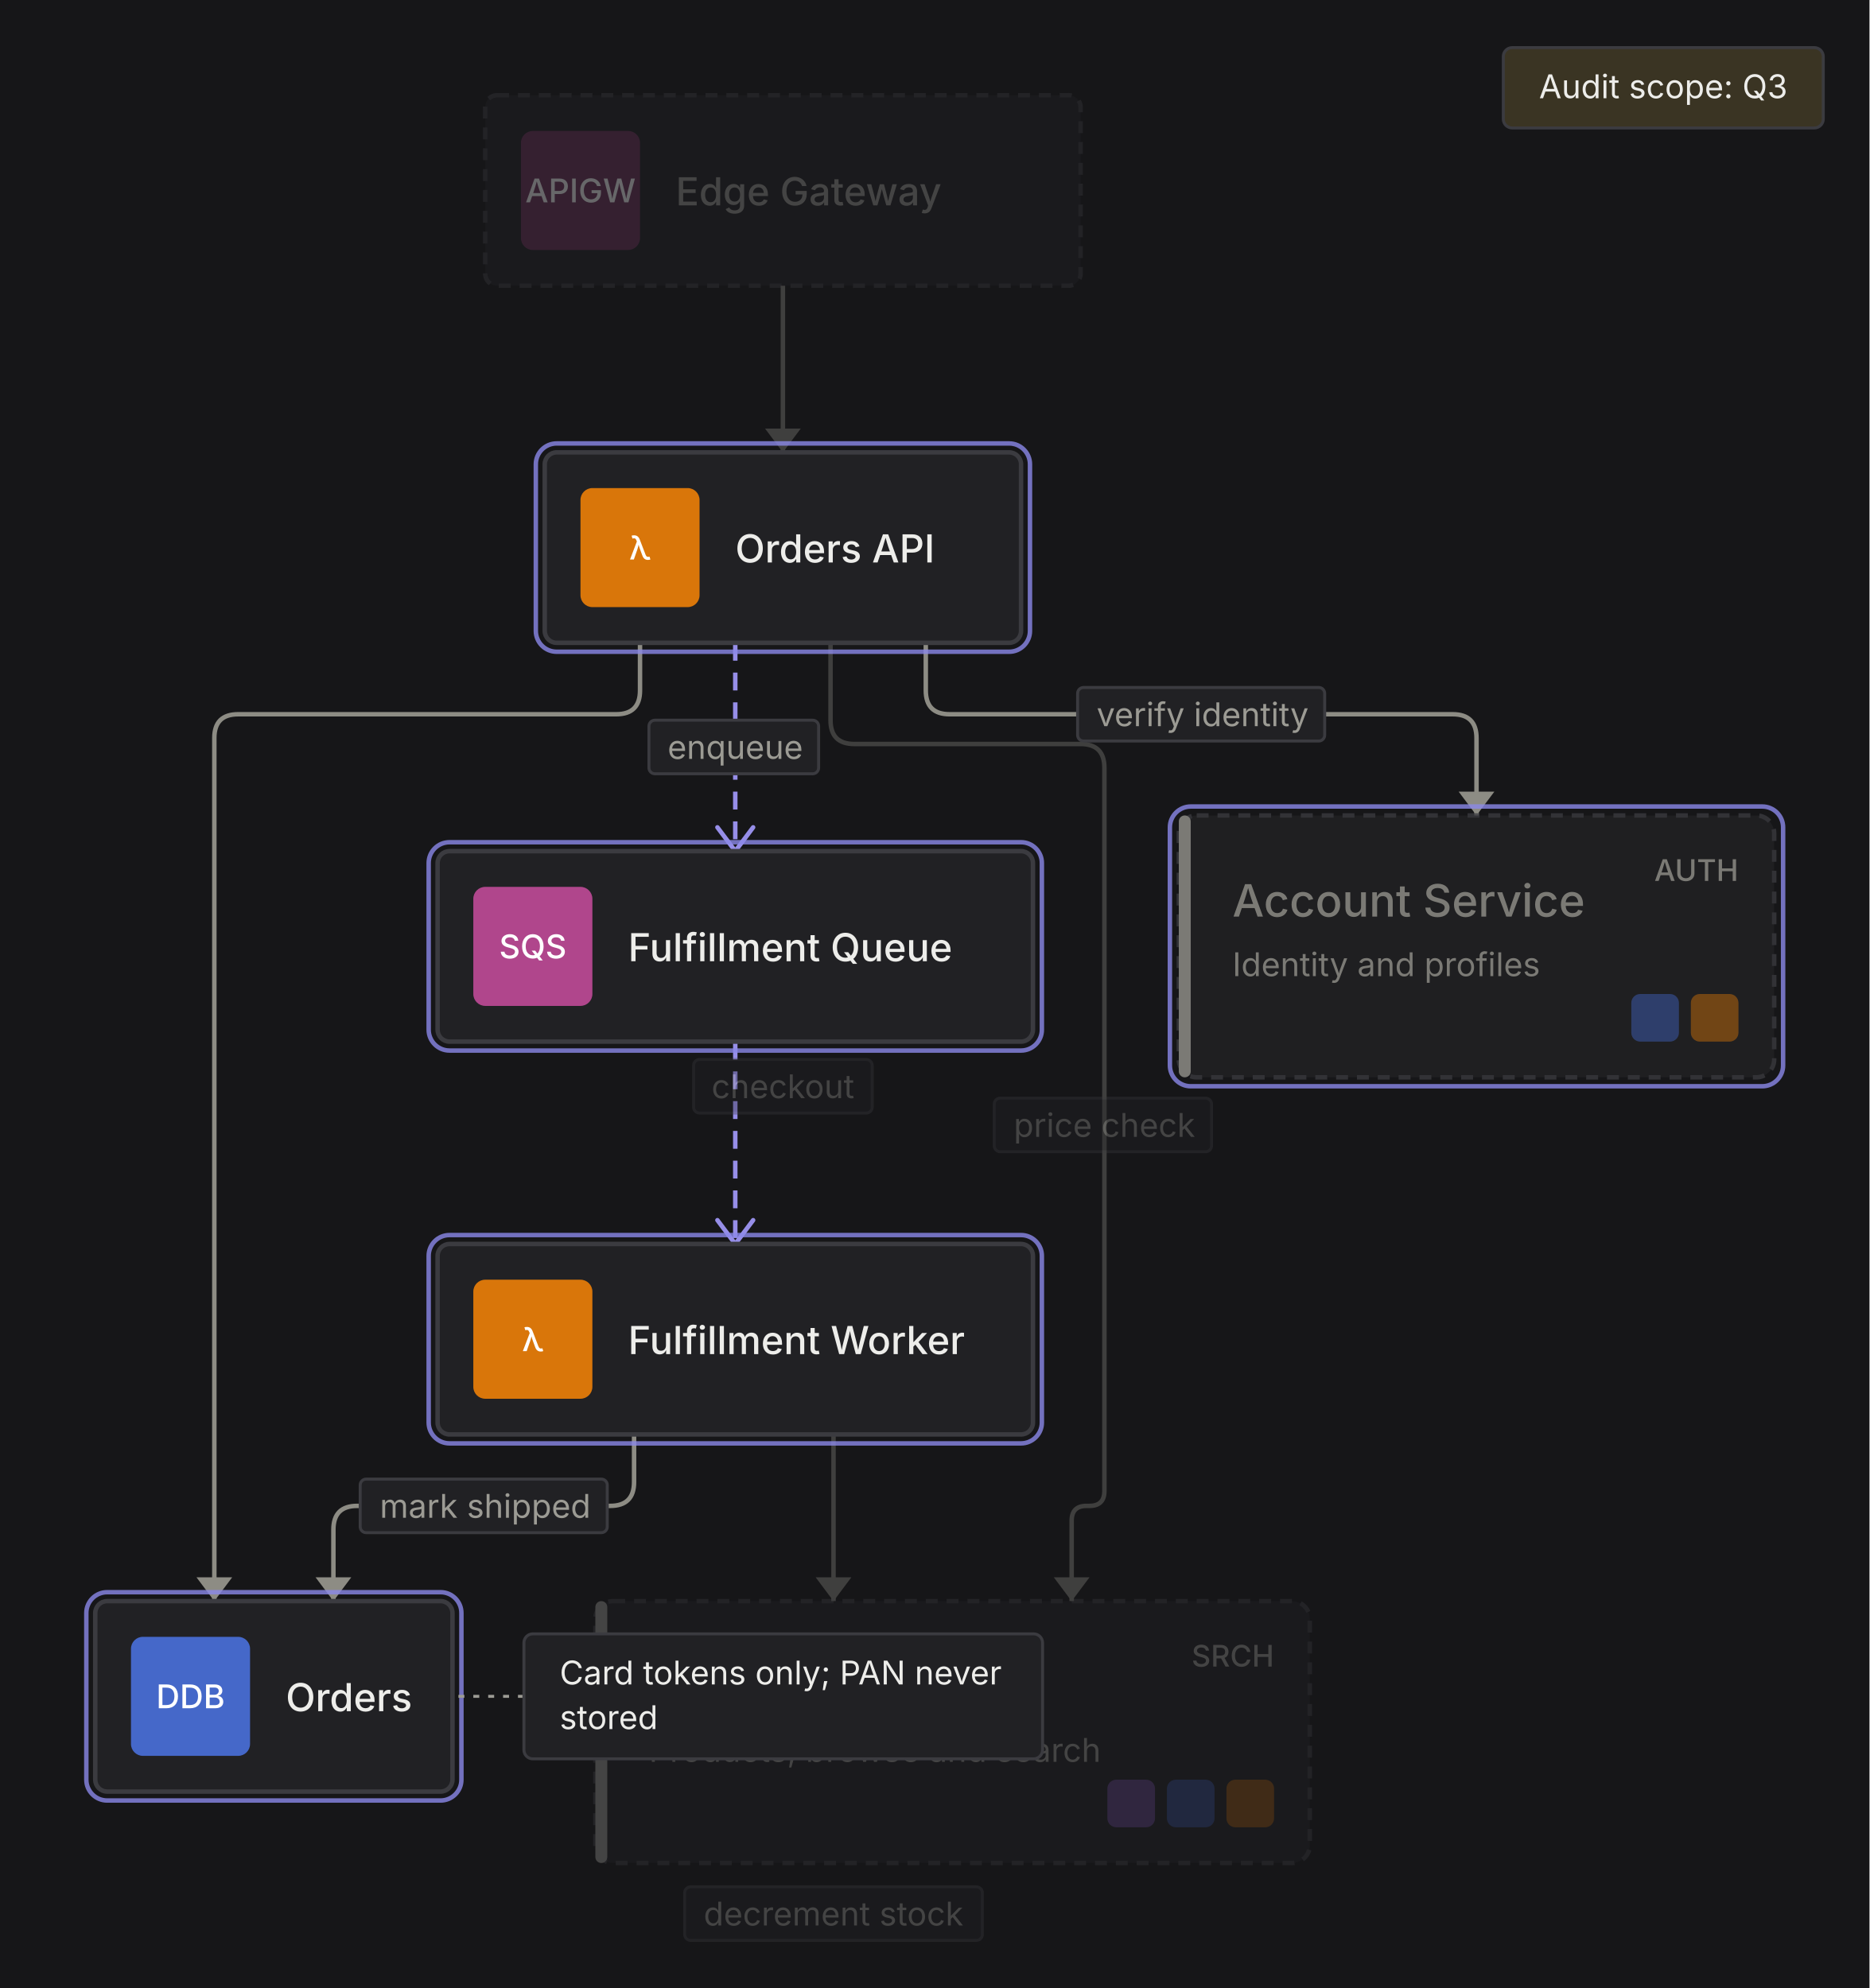
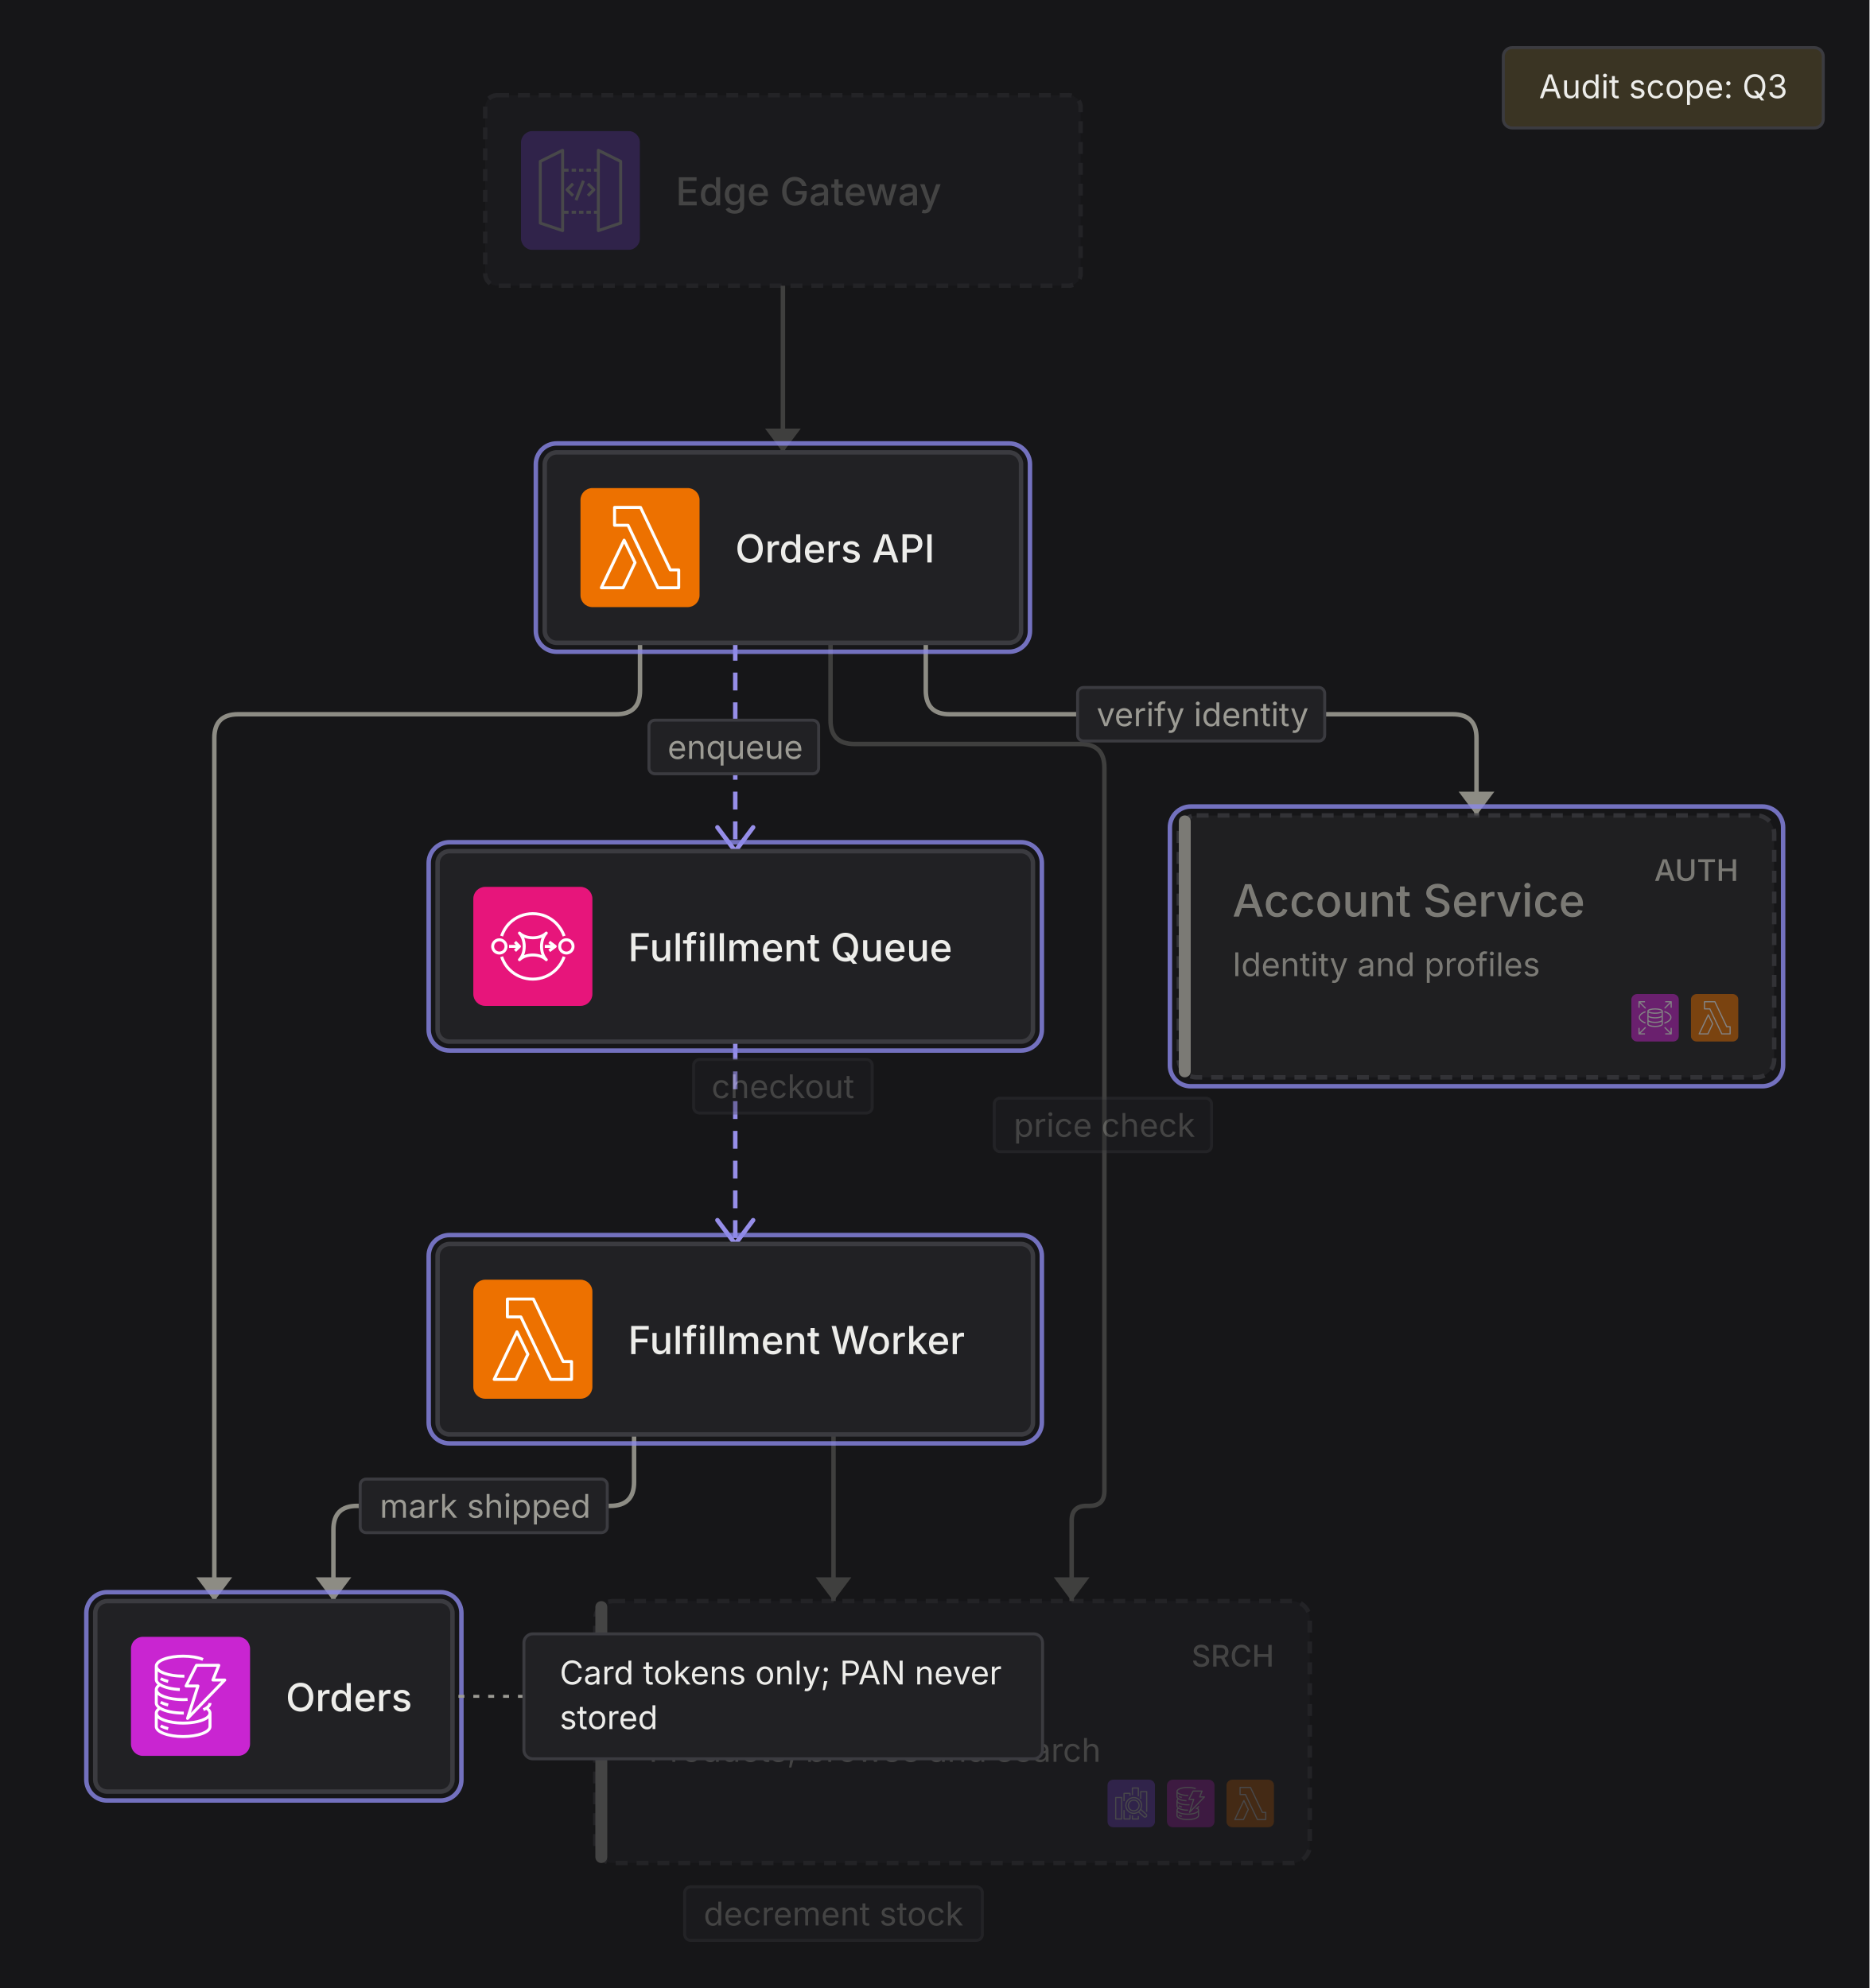
<svg xmlns="http://www.w3.org/2000/svg" width="628" height="668" viewBox="0 0 628 668" font-family="Inter, system-ui, sans-serif">
  <rect width="628" height="668" fill="#161618" />
+   <defs>
+     <symbol id="sq-aws-api-gateway" viewBox="0 0 80 80">
+       <g id="aws-api-gateway-Icon-Architecture/64/Arch_Amazon-API-Gateway_64">
+         <g id="aws-api-gateway-Icon-Architecture-BG/64/Networking-Content-Delivery">
+           <rect id="aws-api-gateway-Rectangle" width="80" height="80" fill="#8C4FFF" />
+         </g>
+         <g id="aws-api-gateway-Icon-Service/64/Amazon-API-Gateway_64">
+           <path id="aws-api-gateway-Amazon-API-Gateway_Icon_64_Squid" fill-rule="evenodd" clip-rule="evenodd" d="M34.065 55.632H37V53.615H34.065V55.632ZM39 55.632H42V53.615H39V55.632ZM27 14.63L14 21.082V61.193L27 65.59V14.63ZM29 27.393V53.615H32V55.632H29V66.992C29 67.316 28.845 67.621 28.584 67.81C28.412 67.936 28.207 68 28 68C27.894 68 27.786 67.983 27.682 67.948L12.682 62.876C12.274 62.737 12 62.352 12 61.92V20.454C12 20.07 12.217 19.718 12.559 19.549L27.559 12.104C27.868 11.95 28.235 11.968 28.528 12.152C28.821 12.336 29 12.66 29 13.009V25.376H32V27.393H29ZM44 55.632H47V53.615H44V55.632ZM44.065 27.393H47V25.376H44.065V27.393ZM39.065 27.393H42V25.376H39.065V27.393ZM34.065 27.393H37V25.376H34.065V27.393ZM66 21.082L53 14.63V65.59L66 61.193V21.082ZM68 61.92C68 62.352 67.726 62.737 67.318 62.876L52.318 67.948C52.214 67.983 52.106 68 52 68C51.793 68 51.588 67.936 51.416 67.81C51.155 67.621 51 67.316 51 66.992V55.632H49.065V53.615H51V27.393H49.065V25.376H51V13.009C51 12.66 51.179 12.336 51.472 12.152C51.765 11.968 52.131 11.95 52.441 12.104L67.441 19.549C67.783 19.718 68 20.07 68 20.454V61.92ZM42.934 33.807L41.066 33.083L36.066 46.194L37.934 46.918L42.934 33.807ZM49.707 40.209C50.098 39.815 50.098 39.176 49.707 38.783L45.707 34.749L44.293 36.175L47.586 39.496L44.293 42.817L45.707 44.243L49.707 40.209ZM34.293 44.243L30.293 40.209C29.902 39.815 29.902 39.176 30.293 38.783L34.293 34.749L35.707 36.175L32.414 39.496L35.707 42.817L34.293 44.243Z" fill="white" />
+         </g>
+       </g>
+     </symbol>
+     <symbol id="sq-aws-dynamodb" viewBox="0 0 80 80">
+       <g id="aws-dynamodb-Icon-Architecture/64/Arch_Amazon-DynamoDB_64" stroke="none" stroke-width="1" fill="none" fill-rule="evenodd">
+         <g id="aws-dynamodb-Icon-Architecture-BG/64/Database" fill="#C925D1">
+           <rect id="aws-dynamodb-Rectangle" x="0" y="0" width="80" height="80" />
+         </g>
+         <path d="M52.086,54.85 C48.748,57.549 41.745,58.975 35.044,58.975 C28.342,58.975 21.337,57.548 18,54.849 L18,60.285 L18.001,60.285 C18.001,62.995 25,66.016 35.044,66.016 C45.08,66.016 52.075,62.999 52.086,60.29 L52.086,54.85 Z M52.087,44.522 L54.087,44.511 L54.087,44.522 C54.087,45.73 53.482,46.858 52.304,47.891 C53.732,49.147 54.087,50.38 54.087,51.258 C54.087,51.264 54.086,51.269 54.086,51.275 L54.086,60.285 L54.087,60.285 C54.087,65.295 44.275,68 35.044,68 C25.835,68 16.05,65.307 16.003,60.319 C16.003,60.314 16,60.309 16,60.304 L16,51.255 C16,51.253 16.002,51.25 16.002,51.247 C16.005,50.369 16.361,49.141 17.787,47.888 C16.37,46.636 16.01,45.415 16.001,44.544 L16.002,44.544 C16.002,44.54 16,44.537 16,44.533 L16,35.484 C16,35.481 16.002,35.478 16.002,35.475 C16.005,34.597 16.362,33.369 17.788,32.117 C16.37,30.865 16.01,29.643 16.001,28.773 L16.002,28.773 C16.002,28.769 16,28.765 16,28.761 L16,19.713 C16,19.71 16.002,19.707 16.002,19.704 C16.019,14.7 25.82,12 35.044,12 C40.255,12 45.261,12.828 48.778,14.272 L48.013,16.105 C44.73,14.757 40.003,13.984 35.044,13.984 C25,13.984 18.001,17.005 18.001,19.717 C18.001,22.429 25,25.45 35.044,25.45 C35.315,25.453 35.58,25.45 35.848,25.44 L35.932,27.422 C35.636,27.434 35.34,27.434 35.044,27.434 C28.342,27.434 21.337,26.007 18,23.308 L18,28.74 L18.001,28.74 L18.001,28.763 C18.011,29.803 19.078,30.712 19.972,31.289 C22.662,33.004 27.482,34.175 32.857,34.418 L32.766,36.4 C27.321,36.153 22.553,35.023 19.484,33.292 C18.728,33.857 18.001,34.622 18.001,35.489 C18.001,38.2 25,41.221 35.044,41.221 C36.029,41.221 37.007,41.189 37.952,41.123 L38.091,43.102 C37.101,43.17 36.075,43.205 35.044,43.205 C28.342,43.205 21.337,41.778 18,39.079 L18,44.511 L18.001,44.511 C18.011,45.575 19.078,46.482 19.972,47.06 C23.048,49.023 28.824,50.245 35.044,50.245 L35.484,50.245 L35.484,52.229 L35.044,52.229 C28.725,52.229 22.982,51.055 19.47,49.073 C18.718,49.637 18.001,50.398 18.001,51.258 C18.001,53.97 25,56.992 35.044,56.992 C45.08,56.992 52.075,53.974 52.086,51.265 L52.086,51.255 L52.086,51.254 C52.084,50.392 51.364,49.631 50.61,49.067 C50.122,49.344 49.599,49.61 49.004,49.855 L48.238,48.022 C48.964,47.724 49.594,47.402 50.111,47.062 C51.013,46.474 52.087,45.555 52.087,44.522 L52.087,44.522 Z M60.653,30.017 L55.049,30.017 C54.718,30.017 54.407,29.854 54.222,29.582 C54.035,29.31 53.997,28.964 54.119,28.66 L57.528,20.138 L44.619,20.138 L38.619,32.04 L45.001,32.04 C45.32,32.04 45.62,32.192 45.809,32.447 C45.996,32.703 46.051,33.031 45.954,33.333 L40.258,51.089 L60.653,30.017 Z M63.722,29.712 L38.723,55.54 C38.528,55.74 38.266,55.844 38.001,55.844 C37.825,55.844 37.648,55.799 37.49,55.705 C37.09,55.469 36.907,54.992 37.048,54.552 L43.634,34.024 L37.001,34.024 C36.654,34.024 36.333,33.846 36.15,33.554 C35.968,33.261 35.951,32.896 36.107,32.589 L43.107,18.703 C43.276,18.367 43.622,18.154 44.001,18.154 L59.001,18.154 C59.332,18.154 59.643,18.318 59.828,18.589 C60.015,18.862 60.053,19.207 59.931,19.512 L56.522,28.033 L63,28.033 C63.4,28.033 63.763,28.271 63.92,28.636 C64.077,29.002 63.999,29.426 63.722,29.712 L63.722,29.712 Z M19.455,60.674 C20.872,61.473 22.656,62.144 24.757,62.668 L25.245,60.744 C23.346,60.271 21.686,59.65 20.443,58.95 L19.455,60.674 Z M24.757,46.799 L25.245,44.875 C23.346,44.401 21.686,43.78 20.443,43.08 L19.455,44.805 C20.872,45.603 22.655,46.275 24.757,46.799 L24.757,46.799 Z M19.455,28.936 L20.443,27.211 C21.684,27.911 23.345,28.531 25.245,29.006 L24.757,30.929 C22.653,30.404 20.87,29.733 19.455,28.936 L19.455,28.936 Z" id="aws-dynamodb-Amazon-DynamoDB_Icon_64_Squid" fill="#FFFFFF" />
+       </g>
+     </symbol>
+     <symbol id="sq-aws-lambda" viewBox="0 0 80 80">
+       <g id="aws-lambda-Icon-Architecture/64/Arch_AWS-Lambda_64" stroke="none" stroke-width="1" fill="none" fill-rule="evenodd">
+         <g id="aws-lambda-Icon-Architecture-BG/64/Compute" fill="#ED7100">
+           <rect id="aws-lambda-Rectangle" x="0" y="0" width="80" height="80" />
+         </g>
+         <path d="M28.008,66 L15.591,66 L29.324,37.296 L35.546,50.106 L28.008,66 Z M30.22,34.553 C30.051,34.208 29.7,33.989 29.318,33.989 L29.315,33.989 C28.929,33.99 28.578,34.211 28.412,34.558 L13.098,66.569 C12.95,66.879 12.971,67.243 13.155,67.534 C13.337,67.824 13.658,68 14.002,68 L28.642,68 C29.03,68 29.382,67.777 29.548,67.428 L37.564,50.528 C37.693,50.254 37.692,49.937 37.559,49.665 L30.22,34.553 Z M64.995,66 L52.659,66 L32.867,24.57 C32.701,24.222 32.349,24 31.962,24 L23.89,24 L23.899,14 L39.72,14 L59.42,55.429 C59.586,55.777 59.939,56 60.326,56 L64.995,56 L64.995,66 Z M65.998,54 L60.96,54 L41.259,12.571 C41.094,12.223 40.741,12 40.353,12 L22.898,12 C22.345,12 21.896,12.447 21.895,12.999 L21.884,24.999 C21.884,25.265 21.989,25.519 22.178,25.707 C22.365,25.895 22.62,26 22.887,26 L31.329,26 L51.122,67.43 C51.289,67.778 51.639,68 52.026,68 L65.998,68 C66.552,68 67,67.552 67,67 L67,55 C67,54.448 66.552,54 65.998,54 L65.998,54 Z" id="aws-lambda-AWS-Lambda_Icon_64_Squid" fill="#FFFFFF" />
+       </g>
+     </symbol>
+     <symbol id="sq-aws-opensearch-service" viewBox="0 0 80 80">
+       <g id="aws-opensearch-service-Icon-Architecture/64/Arch_Amazon-OpenSearch-Service_64" stroke="none" stroke-width="1" fill="none" fill-rule="evenodd">
+         <g id="aws-opensearch-service-Icon-Architecture-BG/64/Analytics" fill="#8C4FFF">
+           <rect id="aws-opensearch-service-Rectangle" x="0" y="0" width="80" height="80" />
+         </g>
+         <path d="M44.26,51.33 C39.843,51.33 36.25,47.737 36.25,43.321 C36.25,38.904 39.843,35.311 44.26,35.311 C48.677,35.311 52.27,38.904 52.27,43.321 C52.27,47.737 48.677,51.33 44.26,51.33 L44.26,51.33 Z M44.26,33.311 C38.74,33.311 34.25,37.801 34.25,43.321 C34.25,48.84 38.74,53.33 44.26,53.33 C49.78,53.33 54.27,48.84 54.27,43.321 C54.27,37.801 49.78,33.311 44.26,33.311 L44.26,33.311 Z M64.548,61.346 C63.897,62.067 62.777,62.127 62.052,61.477 L53.712,53.954 C54.593,53.17 55.384,52.29 56.049,51.313 L64.416,58.851 C65.139,59.503 65.197,60.624 64.548,61.346 L64.548,61.346 Z M32.011,43.321 C32.011,36.566 37.506,31.071 44.26,31.071 C51.014,31.071 56.509,36.566 56.509,43.321 C56.509,50.075 51.014,55.57 44.26,55.57 C37.506,55.57 32.011,50.075 32.011,43.321 L32.011,43.321 Z M57.063,49.535 C57.98,47.654 58.509,45.55 58.509,43.321 C58.509,35.463 52.117,29.071 44.26,29.071 C36.403,29.071 30.011,35.463 30.011,43.321 C30.011,51.178 36.403,57.57 44.26,57.57 C47.159,57.57 49.856,56.695 52.109,55.202 L60.714,62.964 C61.432,63.609 62.333,63.927 63.232,63.926 C64.263,63.926 65.29,63.508 66.034,62.685 C67.42,61.143 67.296,58.757 65.756,57.366 L57.063,49.535 Z M67,20 L67,54 L65,54 L65,21 L57,21 L57,32 L55,32 L55,20 C55,19.448 55.448,19 56,19 L66,19 C66.553,19 67,19.448 67,20 L67,20 Z M51,61 L53,61 L53,66 C53,66.553 52.553,67 52,67 L42,67 C41.447,67 41,66.553 41,66 L41,60 L43,60 L43,65 L51,65 L51,61 Z M43,26 L41,26 L41,14 C41,13.448 41.447,13 42,13 L52,13 C52.553,13 53,13.448 53,14 L53,28 L51,28 L51,15 L43,15 L43,26 Z M37,59 L39,59 L39,66 C39,66.553 38.553,67 38,67 L28,67 C27.448,67 27,66.553 27,66 L27,51 L29,51 L29,65 L37,65 L37,59 Z M29,36 L27,36 L27,23 C27,22.448 27.448,22 28,22 L38,22 C38.553,22 39,22.448 39,23 L39,27 L37,27 L37,24 L29,24 L29,36 Z M15,65 L23,65 L23,31 L15,31 L15,65 Z M24,29 L14,29 C13.448,29 13,29.448 13,30 L13,66 C13,66.553 13.448,67 14,67 L24,67 C24.553,67 25,66.553 25,66 L25,30 C25,29.448 24.553,29 24,29 L24,29 Z" id="aws-opensearch-service-Amazon-OpenSearch-Service_Icon_64_Squid" fill="#FFFFFF" />
+       </g>
+     </symbol>
+     <symbol id="sq-aws-rds" viewBox="0 0 80 80">
+       <g id="aws-rds-Icon-Architecture/64/Arch_Amazon-RDS_64" stroke="none" stroke-width="1" fill="none" fill-rule="evenodd">
+         <g id="aws-rds-Icon-Architecture-BG/64/Database" fill="#C925D1">
+           <rect id="aws-rds-Rectangle" x="0" y="0" width="80" height="80" />
+         </g>
+         <path d="M15.414,14 L24.707,23.293 L23.293,24.707 L14,15.414 L14,23 L12,23 L12,13 C12,12.448 12.447,12 13,12 L23,12 L23,14 L15.414,14 Z M68,13 L68,23 L66,23 L66,15.414 L56.707,24.707 L55.293,23.293 L64.586,14 L57,14 L57,12 L67,12 C67.553,12 68,12.448 68,13 L68,13 Z M66,57 L68,57 L68,67 C68,67.552 67.553,68 67,68 L57,68 L57,66 L64.586,66 L55.293,56.707 L56.707,55.293 L66,64.586 L66,57 Z M65.5,39.213 C65.5,35.894 61.668,32.615 55.25,30.442 L55.891,28.548 C63.268,31.045 67.5,34.932 67.5,39.213 C67.5,43.495 63.268,47.383 55.89,49.879 L55.249,47.984 C61.668,45.812 65.5,42.534 65.5,39.213 L65.5,39.213 Z M14.556,39.213 C14.556,42.393 18.143,45.585 24.152,47.753 L23.473,49.634 C16.535,47.131 12.556,43.333 12.556,39.213 C12.556,35.094 16.535,31.296 23.473,28.792 L24.152,30.673 C18.143,32.842 14.556,36.034 14.556,39.213 L14.556,39.213 Z M24.707,56.707 L15.414,66 L23,66 L23,68 L13,68 C12.447,68 12,67.552 12,67 L12,57 L14,57 L14,64.586 L23.293,55.293 L24.707,56.707 Z M40,31.286 C32.854,31.286 29,29.44 29,28.686 C29,27.931 32.854,26.086 40,26.086 C47.145,26.086 51,27.931 51,28.686 C51,29.44 47.145,31.286 40,31.286 L40,31.286 Z M40.029,39.031 C33.187,39.031 29,37.162 29,36.145 L29,31.284 C31.463,32.643 35.832,33.286 40,33.286 C44.168,33.286 48.537,32.643 51,31.284 L51,36.145 C51,37.163 46.835,39.031 40.029,39.031 L40.029,39.031 Z M40.029,46.667 C33.187,46.667 29,44.798 29,43.781 L29,38.862 C31.431,40.291 35.742,41.031 40.029,41.031 C44.292,41.031 48.578,40.292 51,38.867 L51,43.781 C51,44.799 46.835,46.667 40.029,46.667 L40.029,46.667 Z M40,53.518 C32.883,53.518 29,51.605 29,50.622 L29,46.498 C31.431,47.927 35.742,48.667 40.029,48.667 C44.292,48.667 48.578,47.929 51,46.503 L51,50.622 C51,51.605 47.117,53.518 40,53.518 L40,53.518 Z M40,24.086 C33.739,24.086 27,25.525 27,28.686 L27,50.622 C27,53.836 33.54,55.518 40,55.518 C46.46,55.518 53,53.836 53,50.622 L53,28.686 C53,25.525 46.261,24.086 40,24.086 L40,24.086 Z" id="aws-rds-Amazon-RDS_Icon_64_Squid" fill="#FFFFFF" />
+       </g>
+     </symbol>
+     <symbol id="sq-aws-simple-queue-service" viewBox="0 0 80 80">
+       <g id="aws-simple-queue-service-Icon-Architecture/64/Arch_Amazon-Simple-Queue-Service_64" stroke="none" stroke-width="1" fill="none" fill-rule="evenodd">
+         <g id="aws-simple-queue-service-Icon-Architecture-BG/64/Application-Integration" fill="#E7157B">
+           <rect id="aws-simple-queue-service-Rectangle" x="0" y="0" width="80" height="80" />
+         </g>
+         <path d="M28.717,43.688 L31.719,40.722 C31.907,40.536 32.013,40.283 32.014,40.02 C32.015,39.756 31.91,39.503 31.723,39.316 L28.721,36.316 L27.302,37.718 L28.59,39.006 L24.009,39.006 L24.009,40.994 L28.606,40.994 L27.306,42.278 L28.717,43.688 Z M51.628,43.778 L55.63,40.793 C55.88,40.605 56.03,40.311 56.03,39.999 C56.03,39.686 55.88,39.391 55.629,39.203 L51.627,36.222 L50.426,37.813 L52.027,39.006 L48.024,39.006 L48.024,40.994 L52.026,40.994 L50.425,42.187 L51.628,43.778 Z M35.208,40 C35.208,42.111 34.843,44.101 34.16,45.833 C35.961,45.141 37.991,44.795 40.019,44.795 C42.048,44.795 44.078,45.141 45.877,45.833 C45.196,44.101 44.83,42.111 44.83,40 C44.83,37.889 45.196,35.9 45.877,34.167 C42.278,35.55 37.761,35.55 34.16,34.167 C34.843,35.9 35.208,37.889 35.208,40 L35.208,40 Z M30.306,49.651 C30.111,49.457 30.013,49.203 30.013,48.948 C30.013,48.694 30.111,48.439 30.306,48.245 C32.122,46.441 33.207,43.358 33.207,40 C33.207,36.642 32.122,33.559 30.306,31.755 C30.111,31.561 30.013,31.306 30.013,31.052 C30.013,30.797 30.111,30.543 30.306,30.349 C30.697,29.96 31.33,29.96 31.721,30.349 C35.598,34.202 44.44,34.202 48.318,30.349 C48.709,29.96 49.341,29.96 49.733,30.349 C49.928,30.543 50.026,30.797 50.026,31.052 C50.026,31.306 49.928,31.561 49.733,31.755 C47.916,33.559 46.832,36.642 46.832,40 C46.832,43.358 47.916,46.441 49.733,48.245 C49.928,48.439 50.026,48.694 50.026,48.948 C50.026,49.203 49.928,49.457 49.733,49.651 C49.537,49.845 49.281,49.943 49.025,49.943 C48.769,49.943 48.513,49.845 48.318,49.651 C44.44,45.798 35.598,45.798 31.721,49.651 C31.33,50.04 30.697,50.04 30.306,49.651 L30.306,49.651 Z M66.001,40.005 C66.001,39.078 65.638,38.207 64.978,37.552 C64.298,36.875 63.403,36.538 62.51,36.538 C61.616,36.538 60.722,36.875 60.041,37.552 C58.679,38.904 58.679,41.105 60.041,42.458 C61.402,43.81 63.615,43.811 64.978,42.458 C65.638,41.803 66.001,40.932 66.001,40.005 L66.001,40.005 Z M66.393,43.864 C65.323,44.928 63.917,45.459 62.51,45.459 C61.103,45.459 59.697,44.928 58.626,43.864 C56.484,41.736 56.484,38.274 58.626,36.146 C60.769,34.017 64.253,34.019 66.393,36.146 C68.536,38.274 68.536,41.736 66.393,43.864 L66.393,43.864 Z M20.98,40.028 C20.98,39.101 20.617,38.23 19.957,37.575 C19.298,36.92 18.421,36.559 17.489,36.559 C16.557,36.559 15.681,36.92 15.02,37.575 C14.361,38.23 13.999,39.101 13.999,40.028 C13.999,40.953 14.361,41.824 15.02,42.481 C16.34,43.79 18.639,43.79 19.957,42.481 C20.617,41.824 20.98,40.953 20.98,40.028 L20.98,40.028 Z M21.372,43.887 C20.302,44.95 18.896,45.482 17.489,45.482 C16.083,45.482 14.677,44.95 13.605,43.887 C11.465,41.759 11.465,38.297 13.605,36.169 C15.748,34.041 19.231,34.041 21.372,36.169 C23.514,38.297 23.514,41.759 21.372,43.887 L21.372,43.887 Z M54.896,54.856 C50.901,58.826 45.589,61.011 39.939,61.011 C34.288,61.011 28.976,58.826 24.982,54.856 C22.242,52.135 20.734,48.883 19.951,46.635 L18.06,47.285 C18.912,49.731 20.558,53.273 23.567,56.262 C27.939,60.608 33.753,63 39.939,63 C46.124,63 51.938,60.608 56.311,56.262 C58.837,53.753 60.85,50.564 61.979,47.282 L60.086,46.638 C59.053,49.638 57.21,52.557 54.896,54.856 L54.896,54.856 Z M19.95,33.366 L18.061,32.714 C19.272,29.25 21.229,26.061 23.573,23.733 C27.943,19.391 33.755,17 39.939,17 C46.123,17 51.935,19.391 56.305,23.733 C58.771,26.184 60.84,29.457 61.977,32.714 L60.088,33.366 C59.044,30.384 57.15,27.385 54.89,25.139 C50.898,21.172 45.588,18.989 39.939,18.989 C34.29,18.989 28.98,21.172 24.988,25.139 C22.854,27.26 21.065,30.182 19.95,33.366 L19.95,33.366 Z" id="aws-simple-queue-service-AWS-Simple-Queue-Service_Icon_64_Squid" fill="#FFFFFF" />
+       </g>
+     </symbol>
+   </defs>
  <g>
    <path d="M 215 216 L 215 232 Q 215 240 207 240 L 80 240 Q 72 240 72 248 L 72 538" fill="none" stroke="#8D8C84" stroke-width="1.5" />
    <path d="M 72 538 L 78 530 L 66 530 Z" fill="#8D8C84" />
  </g>
  <g>
    <path d="M 247 216 L 247 286" fill="none" stroke="#968EE8" stroke-width="1.5" stroke-dasharray="6 4" />
    <path d="M 253 278 L 247 286 L 241 278" fill="none" stroke="#968EE8" stroke-width="1.5" stroke-linecap="round" stroke-linejoin="round" />
  </g>
  <g>
    <path d="M 247 350 L 247 418" fill="none" stroke="#968EE8" stroke-width="1.5" stroke-dasharray="6 4" />
    <path d="M 253 410 L 247 418 L 241 410" fill="none" stroke="#968EE8" stroke-width="1.5" stroke-linecap="round" stroke-linejoin="round" />
  </g>
  <g>
    <path d="M 213 482 L 213 498 Q 213 506 205 506 L 120 506 Q 112 506 112 514 L 112 538" fill="none" stroke="#8D8C84" stroke-width="1.5" />
    <path d="M 112 538 L 118 530 L 106 530 Z" fill="#8D8C84" />
  </g>
  <g opacity="0.35">
    <path d="M 263 96 L 263 152" fill="none" stroke="#8D8C84" stroke-width="1.5" />
    <path d="M 263 152 L 269 144 L 257 144 Z" fill="#8D8C84" />
  </g>
  <g opacity="0.35">
    <path d="M 279 216 L 279 242 Q 279 250 287 250 L 363 250 Q 371 250 371 258 L 371 501 Q 371 506 366 506 L 365 506 Q 360 506 360 511 L 360 538" fill="none" stroke="#8D8C84" stroke-width="1.5" />
    <path d="M 360 538 L 366 530 L 354 530 Z" fill="#8D8C84" />
  </g>
  <g opacity="0.35">
    <path d="M 280 482 L 280 538" fill="none" stroke="#8D8C84" stroke-width="1.5" />
    <path d="M 280 538 L 286 530 L 274 530 Z" fill="#8D8C84" />
  </g>
  <g>
    <path d="M 311 216 L 311 232 Q 311 240 319 240 L 488 240 Q 496 240 496 248 L 496 274" fill="none" stroke="#8D8C84" stroke-width="1.5" />
    <path d="M 496 274 L 502 266 L 490 266 Z" fill="#8D8C84" />
  </g>
  <g>
    <rect x="183" y="152" width="160" height="64" rx="4" fill="#212124" stroke="#3B3B40" stroke-width="1.5" />
-     <rect x="195" y="164" width="40" height="40" rx="4" fill="#D9760A" />
-     <text x="215" y="188" text-anchor="middle" font-size="11" font-weight="500" fill="#FFFFFF">λ</text>
+     <clipPath id="clip-sq-aws-lambda-195-164-40">
+       <rect x="195" y="164" width="40" height="40" rx="4" />
+     </clipPath>
+     <g clip-path="url(#clip-sq-aws-lambda-195-164-40)">
+       <use href="#sq-aws-lambda" x="195" y="164" width="40" height="40" />
+     </g>
    <text x="247" y="189" font-size="13" font-weight="500" fill="#EDEDEA">Orders API</text>
  </g>
  <rect x="180" y="149" width="166" height="70" rx="7" fill="none" stroke="#8B88E8" stroke-width="1.5" opacity="0.8" />
  <g>
    <rect x="32" y="538" width="120" height="64" rx="4" fill="#212124" stroke="#3B3B40" stroke-width="1.5" />
-     <rect x="44" y="550" width="40" height="40" rx="4" fill="#4568C9" />
-     <text x="64" y="574" text-anchor="middle" font-size="11" font-weight="500" fill="#FFFFFF">DDB</text>
+     <clipPath id="clip-sq-aws-dynamodb-44-550-40">
+       <rect x="44" y="550" width="40" height="40" rx="4" />
+     </clipPath>
+     <g clip-path="url(#clip-sq-aws-dynamodb-44-550-40)">
+       <use href="#sq-aws-dynamodb" x="44" y="550" width="40" height="40" />
+     </g>
    <text x="96" y="575" font-size="13" font-weight="500" fill="#EDEDEA">Orders</text>
  </g>
  <rect x="29" y="535" width="126" height="70" rx="7" fill="none" stroke="#8B88E8" stroke-width="1.5" opacity="0.8" />
  <g>
    <rect x="147" y="286" width="200" height="64" rx="4" fill="#212124" stroke="#3B3B40" stroke-width="1.5" />
-     <rect x="159" y="298" width="40" height="40" rx="4" fill="#B0468C" />
-     <text x="179" y="322" text-anchor="middle" font-size="11" font-weight="500" fill="#FFFFFF">SQS</text>
+     <clipPath id="clip-sq-aws-simple-queue-service-159-298-40">
+       <rect x="159" y="298" width="40" height="40" rx="4" />
+     </clipPath>
+     <g clip-path="url(#clip-sq-aws-simple-queue-service-159-298-40)">
+       <use href="#sq-aws-simple-queue-service" x="159" y="298" width="40" height="40" />
+     </g>
    <text x="211" y="323" font-size="13" font-weight="500" fill="#EDEDEA">Fulfillment Queue</text>
  </g>
  <rect x="144" y="283" width="206" height="70" rx="7" fill="none" stroke="#8B88E8" stroke-width="1.5" opacity="0.8" />
  <g>
    <rect x="147" y="418" width="200" height="64" rx="4" fill="#212124" stroke="#3B3B40" stroke-width="1.5" />
-     <rect x="159" y="430" width="40" height="40" rx="4" fill="#D9760A" />
-     <text x="179" y="454" text-anchor="middle" font-size="11" font-weight="500" fill="#FFFFFF">λ</text>
+     <clipPath id="clip-sq-aws-lambda-159-430-40">
+       <rect x="159" y="430" width="40" height="40" rx="4" />
+     </clipPath>
+     <g clip-path="url(#clip-sq-aws-lambda-159-430-40)">
+       <use href="#sq-aws-lambda" x="159" y="430" width="40" height="40" />
+     </g>
    <text x="211" y="455" font-size="13" font-weight="500" fill="#EDEDEA">Fulfillment Worker</text>
  </g>
  <rect x="144" y="415" width="206" height="70" rx="7" fill="none" stroke="#8B88E8" stroke-width="1.5" opacity="0.8" />
  <g opacity="0.35">
    <rect x="163" y="32" width="200" height="64" rx="4" fill="#212124" stroke="#3B3B40" stroke-width="1.5" stroke-dasharray="4 3" />
-     <rect x="175" y="44" width="40" height="40" rx="4" fill="#B0468C" opacity="0.55" />
-     <text x="195" y="68" text-anchor="middle" font-size="11" font-weight="500" fill="#FFFFFF">APIGW</text>
+     <clipPath id="clip-sq-aws-api-gateway-175-44-40">
+       <rect x="175" y="44" width="40" height="40" rx="4" />
+     </clipPath>
+     <g clip-path="url(#clip-sq-aws-api-gateway-175-44-40)" opacity="0.6">
+       <use href="#sq-aws-api-gateway" x="175" y="44" width="40" height="40" />
+     </g>
    <text x="227" y="69" font-size="13" font-weight="500" fill="#9C9B94">Edge Gateway</text>
  </g>
  <g opacity="0.35">
    <rect x="200" y="538" width="240" height="88" rx="6" fill="#212124" stroke="#3B3B40" stroke-width="1.5" stroke-dasharray="4 3" />
    <rect x="200" y="538" width="4" height="88" rx="2" fill="#9C9B94" />
    <text x="218" y="572" font-size="15" font-weight="500" fill="#9C9B94">Catalog Service</text>
    <text x="218" y="592" font-size="11" fill="#9C9B94">Products, browse and search</text>
    <text x="428" y="560" text-anchor="end" font-size="10" font-weight="500" fill="#9C9B94">SRCH</text>
-     <rect x="412" y="598" width="16" height="16" rx="3" fill="#D9760A" opacity="0.6" />
-     <rect x="392" y="598" width="16" height="16" rx="3" fill="#4568C9" opacity="0.6" />
-     <rect x="372" y="598" width="16" height="16" rx="3" fill="#8A5FC9" opacity="0.6" />
+     <clipPath id="clip-sq-aws-lambda-412-598-16">
+       <rect x="412" y="598" width="16" height="16" rx="2" />
+     </clipPath>
+     <g clip-path="url(#clip-sq-aws-lambda-412-598-16)" opacity="0.6">
+       <use href="#sq-aws-lambda" x="412" y="598" width="16" height="16" />
+     </g>
+     <clipPath id="clip-sq-aws-dynamodb-392-598-16">
+       <rect x="392" y="598" width="16" height="16" rx="2" />
+     </clipPath>
+     <g clip-path="url(#clip-sq-aws-dynamodb-392-598-16)" opacity="0.6">
+       <use href="#sq-aws-dynamodb" x="392" y="598" width="16" height="16" />
+     </g>
+     <clipPath id="clip-sq-aws-opensearch-service-372-598-16">
+       <rect x="372" y="598" width="16" height="16" rx="2" />
+     </clipPath>
+     <g clip-path="url(#clip-sq-aws-opensearch-service-372-598-16)" opacity="0.6">
+       <use href="#sq-aws-opensearch-service" x="372" y="598" width="16" height="16" />
+     </g>
  </g>
  <g opacity="0.75">
    <rect x="396" y="274" width="200" height="88" rx="6" fill="#212124" stroke="#3B3B40" stroke-width="1.5" stroke-dasharray="4 3" />
    <rect x="396" y="274" width="4" height="88" rx="2" fill="#9C9B94" />
    <text x="414" y="308" font-size="15" font-weight="500" fill="#9C9B94">Account Service</text>
    <text x="414" y="328" font-size="11" fill="#9C9B94">Identity and profiles</text>
    <text x="584" y="296" text-anchor="end" font-size="10" font-weight="500" fill="#9C9B94">AUTH</text>
-     <rect x="568" y="334" width="16" height="16" rx="3" fill="#D9760A" opacity="0.6" />
-     <rect x="548" y="334" width="16" height="16" rx="3" fill="#4568C9" opacity="0.6" />
+     <clipPath id="clip-sq-aws-lambda-568-334-16">
+       <rect x="568" y="334" width="16" height="16" rx="2" />
+     </clipPath>
+     <g clip-path="url(#clip-sq-aws-lambda-568-334-16)" opacity="0.6">
+       <use href="#sq-aws-lambda" x="568" y="334" width="16" height="16" />
+     </g>
+     <clipPath id="clip-sq-aws-rds-548-334-16">
+       <rect x="548" y="334" width="16" height="16" rx="2" />
+     </clipPath>
+     <g clip-path="url(#clip-sq-aws-rds-548-334-16)" opacity="0.6">
+       <use href="#sq-aws-rds" x="548" y="334" width="16" height="16" />
+     </g>
  </g>
  <rect x="393" y="271" width="206" height="94" rx="7" fill="none" stroke="#8B88E8" stroke-width="1.5" opacity="0.8" />
  <g>
    <rect x="218" y="242" width="57" height="18" rx="2" fill="#212124" stroke="#3B3B40" stroke-width="1" />
    <text x="247" y="255" text-anchor="middle" font-size="11" fill="#9C9B94">enqueue</text>
  </g>
  <g>
    <rect x="121" y="497" width="83" height="18" rx="2" fill="#212124" stroke="#3B3B40" stroke-width="1" />
    <text x="163" y="510" text-anchor="middle" font-size="11" fill="#9C9B94">mark shipped</text>
  </g>
  <g opacity="0.35">
    <rect x="233" y="356" width="60" height="18" rx="2" fill="#212124" stroke="#3B3B40" stroke-width="1" />
    <text x="263" y="369" text-anchor="middle" font-size="11" fill="#9C9B94">checkout</text>
  </g>
  <g opacity="0.35">
    <rect x="334" y="369" width="73" height="18" rx="2" fill="#212124" stroke="#3B3B40" stroke-width="1" />
    <text x="371" y="382" text-anchor="middle" font-size="11" fill="#9C9B94">price check</text>
  </g>
  <g opacity="0.35">
    <rect x="230" y="634" width="100" height="18" rx="2" fill="#212124" stroke="#3B3B40" stroke-width="1" />
    <text x="280" y="647" text-anchor="middle" font-size="11" fill="#9C9B94">decrement stock</text>
  </g>
  <g>
    <rect x="362" y="231" width="83" height="18" rx="2" fill="#212124" stroke="#3B3B40" stroke-width="1" />
    <text x="404" y="244" text-anchor="middle" font-size="11" fill="#9C9B94">verify identity</text>
  </g>
  <line x1="176" y1="570" x2="152" y2="570" stroke="#9C9B94" stroke-width="1" stroke-dasharray="2 3" />
  <rect x="176" y="549" width="174.224" height="42" rx="3" fill="#212124" stroke="#3B3B40" stroke-width="1" />
  <text x="188" y="566" font-size="11" fill="#EDEDEA">Card tokens only; PAN never</text>
  <text x="188" y="581" font-size="11" fill="#EDEDEA">stored</text>
  <rect x="505" y="16" width="107.488" height="27" rx="3" fill="#3A3423" stroke="#3B3B40" stroke-width="1" />
  <text x="517" y="33" font-size="11" fill="#EDEDEA">Audit scope: Q3</text>
</svg>
